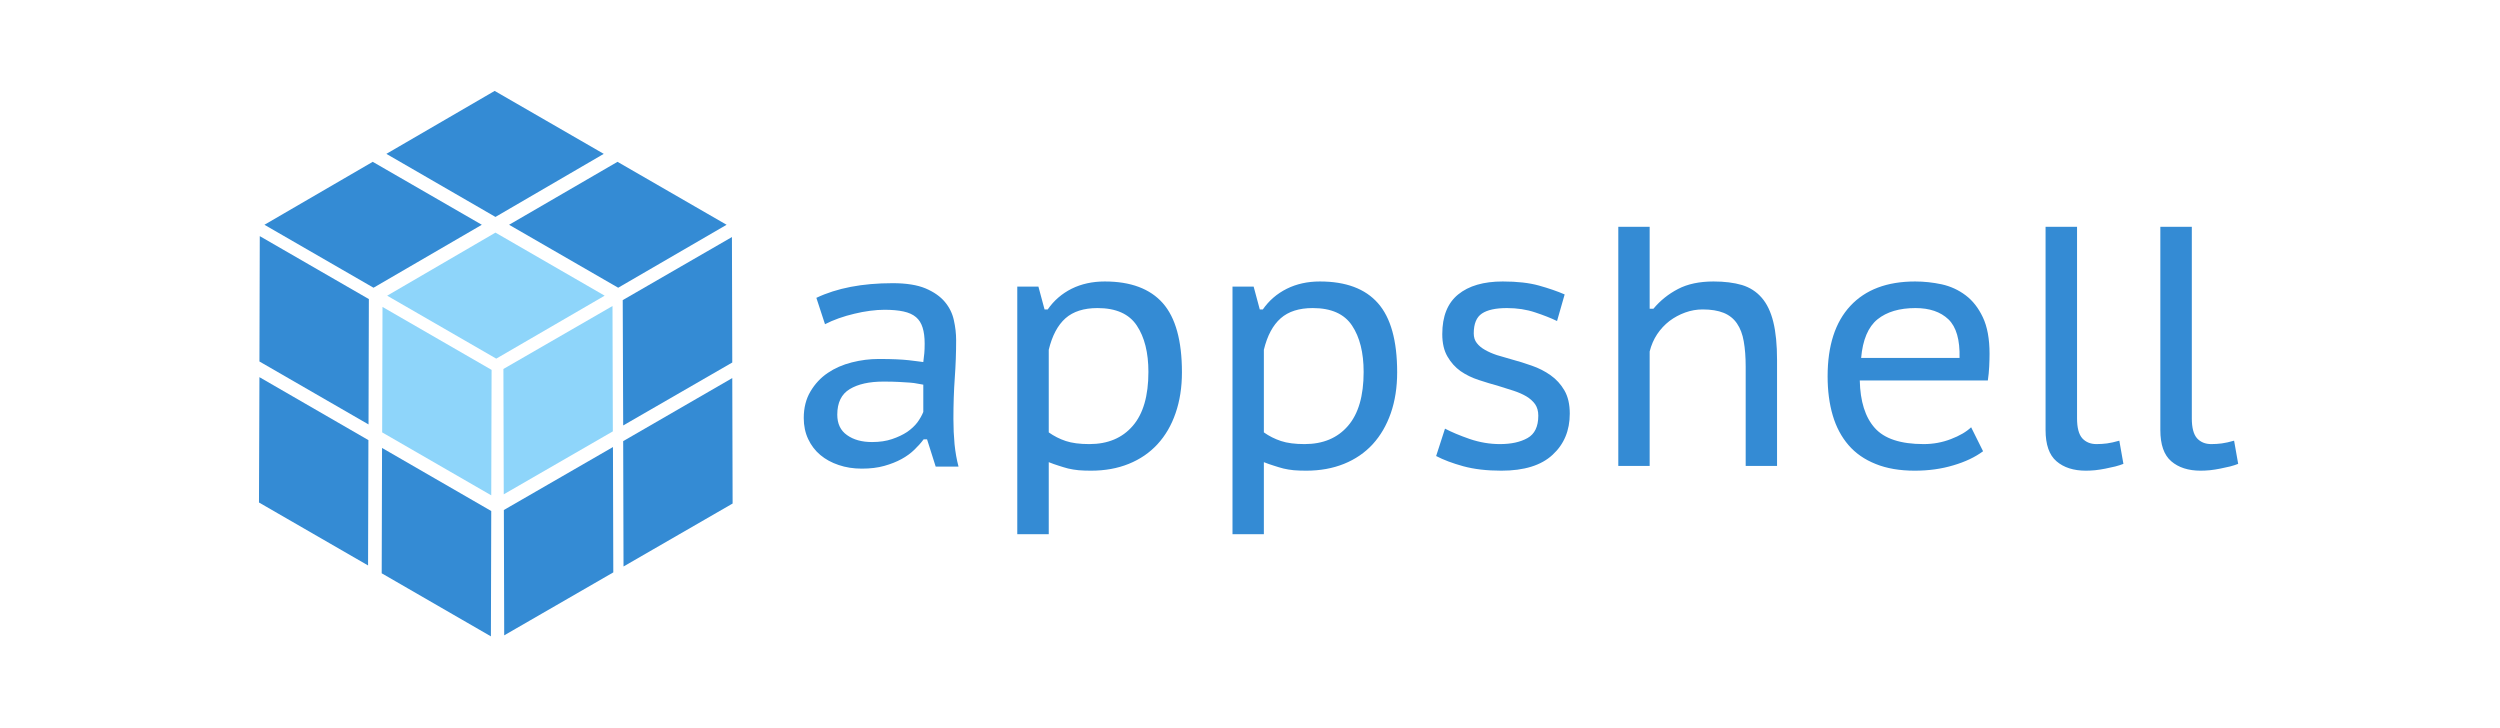
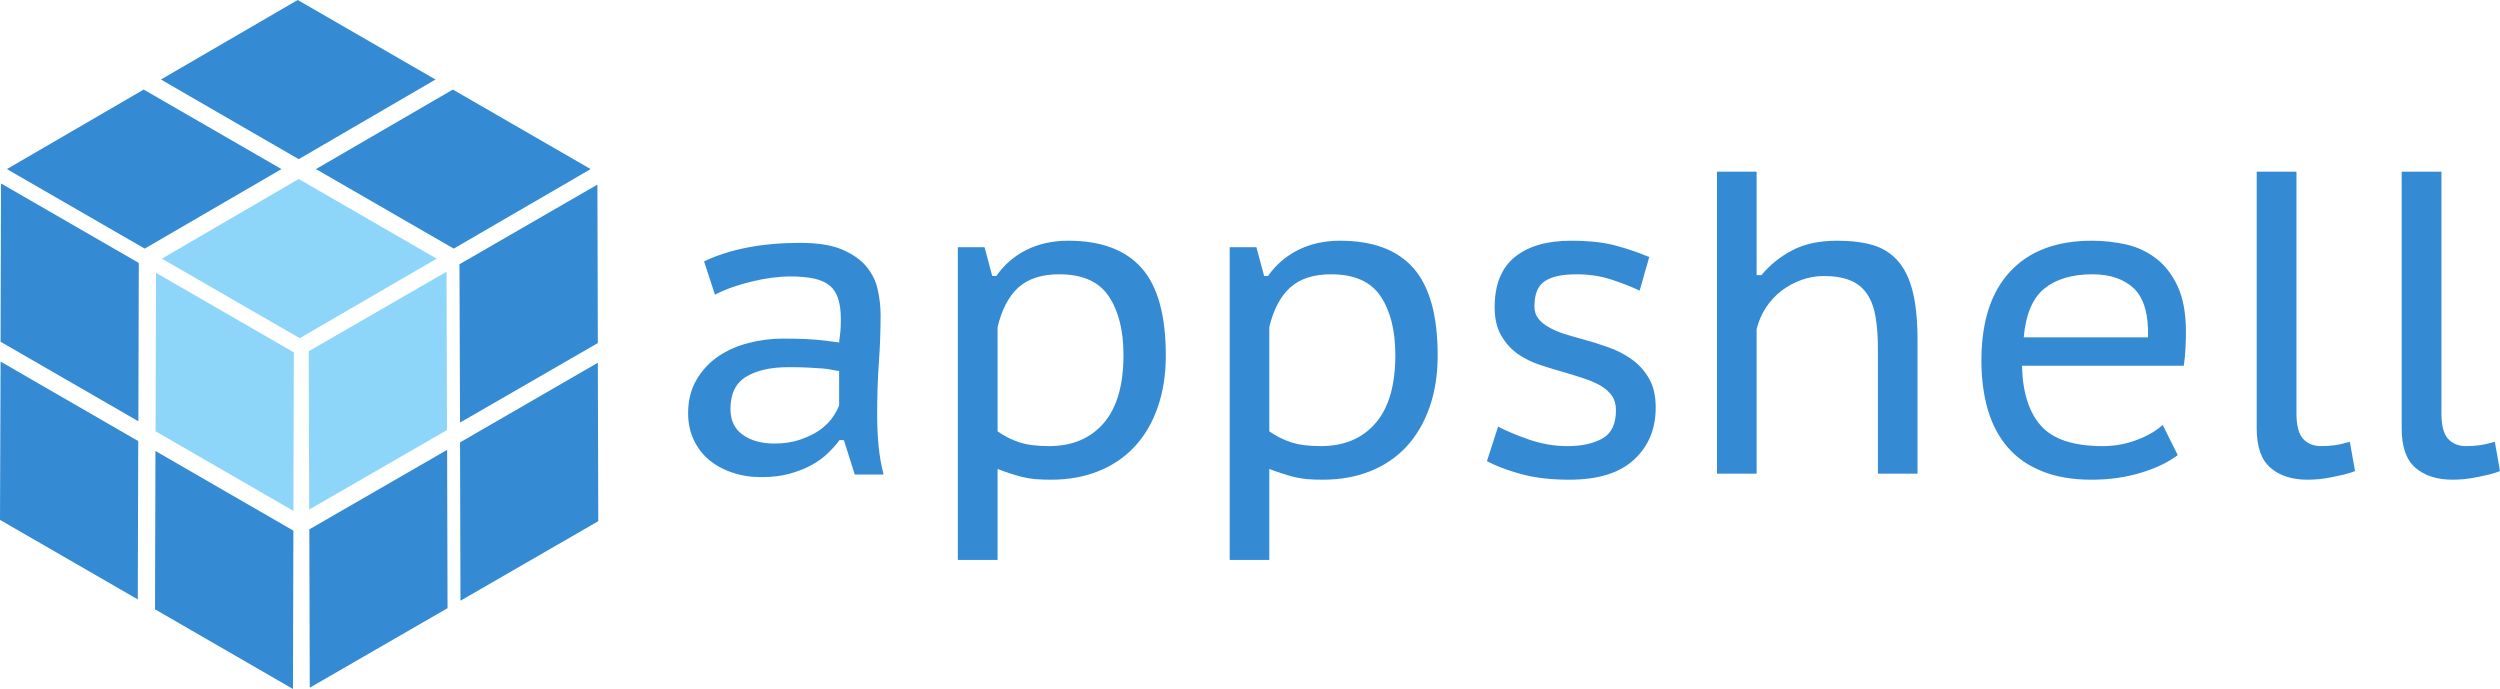
- <svg xmlns="http://www.w3.org/2000/svg" viewBox="0 0 220 64" role="img" aria-label="appshell">
+ <svg xmlns="http://www.w3.org/2000/svg" viewBox="22.79 8 174.17 48" role="img" aria-label="appshell">
  <polygon points="32.42 38.73 22.83 33.19 22.79 44.22 32.39 49.76" fill="#348bd4" />
  <polygon points="43.23 44.97 33.62 39.42 33.59 50.45 43.2 56" fill="#348bd4" />
  <polygon points="32.46 26.32 22.86 20.78 22.83 31.81 32.43 37.35" fill="#348bd4" />
  <polygon points="43.26 32.55 33.66 27.01 33.63 38.05 43.23 43.59" fill="#8ed5fa" />
  <polygon points="42.4 19.78 32.8 14.24 23.27 19.78 32.87 25.32" fill="#348bd4" />
  <polygon points="53.21 26.02 43.6 20.47 34.07 26.02 43.67 31.56" fill="#8ed5fa" />
  <polygon points="53.13 13.54 43.53 8 34 13.54 43.6 19.09" fill="#348bd4" />
  <polygon points="63.94 19.78 54.34 14.24 44.8 19.78 54.4 25.32" fill="#348bd4" />
  <polygon points="53.94 39.34 44.34 44.88 44.37 55.91 53.97 50.37" fill="#348bd4" />
  <polygon points="64.44 33.27 54.84 38.82 54.87 49.85 64.47 44.31" fill="#348bd4" />
  <polygon points="53.9 26.93 44.3 32.47 44.33 43.5 53.93 37.96" fill="#8ed5fa" />
  <polygon points="64.41 20.86 54.8 26.41 54.84 37.44 64.44 31.9" fill="#348bd4" />
  <path fill="#348bd4" d="M72.60 28.53L71.84 26.21Q74.55 24.92 78.55 24.92L78.55 24.92Q80.35 24.92 81.45 25.38Q82.55 25.85 83.15 26.57Q83.75 27.29 83.94 28.18Q84.14 29.07 84.14 29.94L84.14 29.94Q84.14 31.59 84.02 33.26Q83.90 34.93 83.90 36.88L83.90 36.88Q83.90 38.02 84.00 39.09Q84.11 40.16 84.35 41.06L84.35 41.06L82.34 41.06L81.58 38.66L81.28 38.66Q80.95 39.11 80.47 39.57Q79.99 40.04 79.33 40.40Q78.67 40.76 77.81 41Q76.96 41.24 75.84 41.24L75.84 41.24Q74.73 41.24 73.80 40.92Q72.87 40.61 72.19 40.04Q71.51 39.47 71.12 38.64Q70.73 37.81 70.73 36.79L70.73 36.79Q70.73 35.44 71.32 34.45Q71.91 33.45 72.84 32.82Q73.77 32.19 74.96 31.89Q76.14 31.59 77.32 31.59L77.32 31.59Q78.25 31.59 78.89 31.62Q79.54 31.65 79.98 31.70Q80.41 31.74 80.71 31.79Q81.01 31.83 81.25 31.86L81.25 31.86Q81.31 31.41 81.34 31.08Q81.37 30.75 81.37 30.24L81.37 30.24Q81.37 29.40 81.19 28.83Q81.01 28.25 80.61 27.91Q80.20 27.56 79.51 27.41Q78.82 27.26 77.83 27.26L77.83 27.26Q77.26 27.26 76.56 27.35Q75.87 27.44 75.18 27.61Q74.49 27.77 73.81 28.01Q73.14 28.25 72.60 28.53L72.60 28.53ZM81.25 36.25L81.25 33.85Q81.01 33.82 80.74 33.76Q80.47 33.70 80.07 33.67Q79.66 33.64 79.10 33.61Q78.55 33.58 77.74 33.58L77.74 33.58Q75.87 33.58 74.78 34.24Q73.68 34.90 73.68 36.49L73.68 36.49Q73.68 37.69 74.54 38.29Q75.39 38.90 76.74 38.90L76.74 38.90Q77.74 38.90 78.50 38.64Q79.27 38.38 79.83 38.01Q80.38 37.63 80.73 37.17Q81.07 36.70 81.25 36.25L81.25 36.25ZM89.52 47.01L89.52 25.22L91.38 25.22L91.92 27.23L92.20 27.23Q93.01 26.06 94.30 25.41Q95.59 24.77 97.22 24.77L97.22 24.77Q100.64 24.77 102.33 26.68Q104.01 28.59 104.01 32.76L104.01 32.76Q104.01 34.75 103.45 36.36Q102.90 37.96 101.86 39.09Q100.82 40.22 99.33 40.82Q97.85 41.42 96.01 41.42L96.01 41.42Q95.41 41.42 94.92 41.38Q94.42 41.33 94.00 41.23Q93.58 41.12 93.16 40.98Q92.74 40.85 92.29 40.67L92.29 40.67L92.29 47.01L89.52 47.01ZM96.58 27.11L96.58 27.11Q94.78 27.11 93.76 28.01Q92.74 28.92 92.29 30.78L92.29 30.78L92.29 38.05Q92.98 38.54 93.79 38.81Q94.60 39.08 95.86 39.08L95.86 39.08Q98.30 39.08 99.68 37.48Q101.06 35.89 101.06 32.73L101.06 32.73Q101.06 30.18 100.04 28.65Q99.02 27.11 96.58 27.11ZM108.46 47.01L108.46 25.22L110.32 25.22L110.86 27.23L111.13 27.23Q111.94 26.06 113.24 25.41Q114.53 24.77 116.15 24.77L116.15 24.77Q119.58 24.77 121.26 26.68Q122.95 28.59 122.95 32.76L122.95 32.76Q122.95 34.75 122.39 36.36Q121.83 37.96 120.80 39.09Q119.76 40.22 118.27 40.82Q116.78 41.42 114.95 41.42L114.95 41.42Q114.35 41.42 113.85 41.38Q113.36 41.33 112.94 41.23Q112.52 41.12 112.10 40.98Q111.67 40.85 111.22 40.67L111.22 40.67L111.22 47.01L108.46 47.01ZM115.52 27.11L115.52 27.11Q113.72 27.11 112.70 28.01Q111.67 28.92 111.22 30.78L111.22 30.78L111.22 38.05Q111.91 38.54 112.73 38.81Q113.54 39.08 114.80 39.08L114.80 39.08Q117.24 39.08 118.62 37.48Q120.00 35.89 120.00 32.73L120.00 32.73Q120.00 30.18 118.98 28.65Q117.96 27.11 115.52 27.11Z" />
  <path fill="#348bd4" d="M135.37 36.58L135.37 36.58Q135.37 35.98 135.09 35.57Q134.80 35.17 134.32 34.88Q133.84 34.60 133.21 34.39Q132.58 34.18 131.88 33.97L131.88 33.97Q131.01 33.73 130.13 33.44Q129.24 33.15 128.53 32.66Q127.83 32.16 127.38 31.38Q126.92 30.60 126.92 29.40L126.92 29.40Q126.92 27.05 128.32 25.91Q129.72 24.77 132.24 24.77L132.24 24.77Q134.14 24.77 135.43 25.13Q136.72 25.49 137.69 25.91L137.69 25.91L137.02 28.25Q136.21 27.86 135.09 27.49Q133.96 27.11 132.61 27.11L132.61 27.11Q131.13 27.11 130.41 27.59Q129.69 28.07 129.69 29.34L129.69 29.34Q129.69 29.85 129.96 30.19Q130.23 30.54 130.68 30.79Q131.13 31.05 131.73 31.25Q132.34 31.44 133.00 31.62L133.00 31.62Q133.90 31.86 134.80 32.18Q135.70 32.49 136.45 33.02Q137.20 33.55 137.67 34.36Q138.14 35.17 138.14 36.40L138.14 36.40Q138.14 38.63 136.63 40.02Q135.13 41.42 132.12 41.42L132.12 41.42Q130.20 41.42 128.77 41.03Q127.35 40.64 126.38 40.13L126.38 40.13L127.16 37.72Q128.01 38.17 129.33 38.63Q130.65 39.08 132.00 39.08L132.00 39.08Q133.48 39.08 134.42 38.55Q135.37 38.02 135.37 36.58ZM156.38 41L153.62 41L153.62 32.28Q153.62 30.99 153.45 30.04Q153.29 29.10 152.85 28.46Q152.42 27.83 151.68 27.53Q150.94 27.23 149.83 27.23L149.83 27.23Q149.05 27.23 148.30 27.50Q147.55 27.77 146.91 28.25Q146.28 28.74 145.83 29.41Q145.38 30.09 145.17 30.93L145.17 30.93L145.17 41L142.41 41L142.41 19.96L145.17 19.96L145.17 27.17L145.50 27.17Q146.40 26.09 147.67 25.43Q148.93 24.77 150.79 24.77L150.79 24.77Q152.23 24.77 153.29 25.08Q154.34 25.40 155.03 26.20Q155.72 26.99 156.05 28.33Q156.38 29.67 156.38 31.68L156.38 31.68L156.38 41ZM173.46 37.60L174.51 39.71Q173.46 40.49 171.89 40.95Q170.33 41.42 168.50 41.42L168.50 41.42Q166.51 41.42 165.06 40.83Q163.60 40.25 162.67 39.17Q161.73 38.08 161.28 36.55Q160.83 35.02 160.83 33.12L160.83 33.12Q160.83 29.07 162.83 26.92Q164.83 24.77 168.53 24.77L168.53 24.77Q169.70 24.77 170.87 25.02Q172.04 25.28 172.98 25.99Q173.91 26.69 174.49 27.92Q175.08 29.16 175.08 31.14L175.08 31.14Q175.08 31.62 175.05 32.25Q175.02 32.88 174.93 33.48L174.93 33.48L163.66 33.48Q163.72 36.25 164.98 37.66Q166.24 39.08 169.28 39.08L169.28 39.08Q170.54 39.08 171.68 38.64Q172.83 38.20 173.46 37.60L173.46 37.60ZM163.78 31.50L172.44 31.50Q172.50 29.10 171.46 28.10Q170.42 27.11 168.56 27.11L168.56 27.11Q166.45 27.11 165.22 28.10Q163.99 29.10 163.78 31.50L163.78 31.50ZM182.78 19.96L182.78 36.82Q182.78 38.05 183.24 38.57Q183.71 39.08 184.49 39.08L184.49 39.08Q184.97 39.08 185.42 39.02Q185.87 38.96 186.50 38.78L186.50 38.78L186.86 40.82Q186.56 40.94 186.14 41.05Q185.72 41.15 185.27 41.24Q184.82 41.33 184.37 41.38Q183.92 41.42 183.56 41.42L183.56 41.42Q181.93 41.42 180.97 40.59Q180.01 39.77 180.01 37.84L180.01 37.84L180.01 19.96L182.78 19.96ZM192.88 19.96L192.88 36.82Q192.88 38.05 193.34 38.57Q193.81 39.08 194.59 39.08L194.59 39.08Q195.07 39.08 195.52 39.02Q195.97 38.96 196.60 38.78L196.60 38.78L196.96 40.82Q196.66 40.94 196.24 41.05Q195.82 41.15 195.37 41.24Q194.92 41.33 194.47 41.38Q194.02 41.42 193.66 41.42L193.66 41.42Q192.03 41.42 191.07 40.59Q190.11 39.77 190.11 37.84L190.11 37.84L190.11 19.96L192.88 19.96Z" />
</svg>
